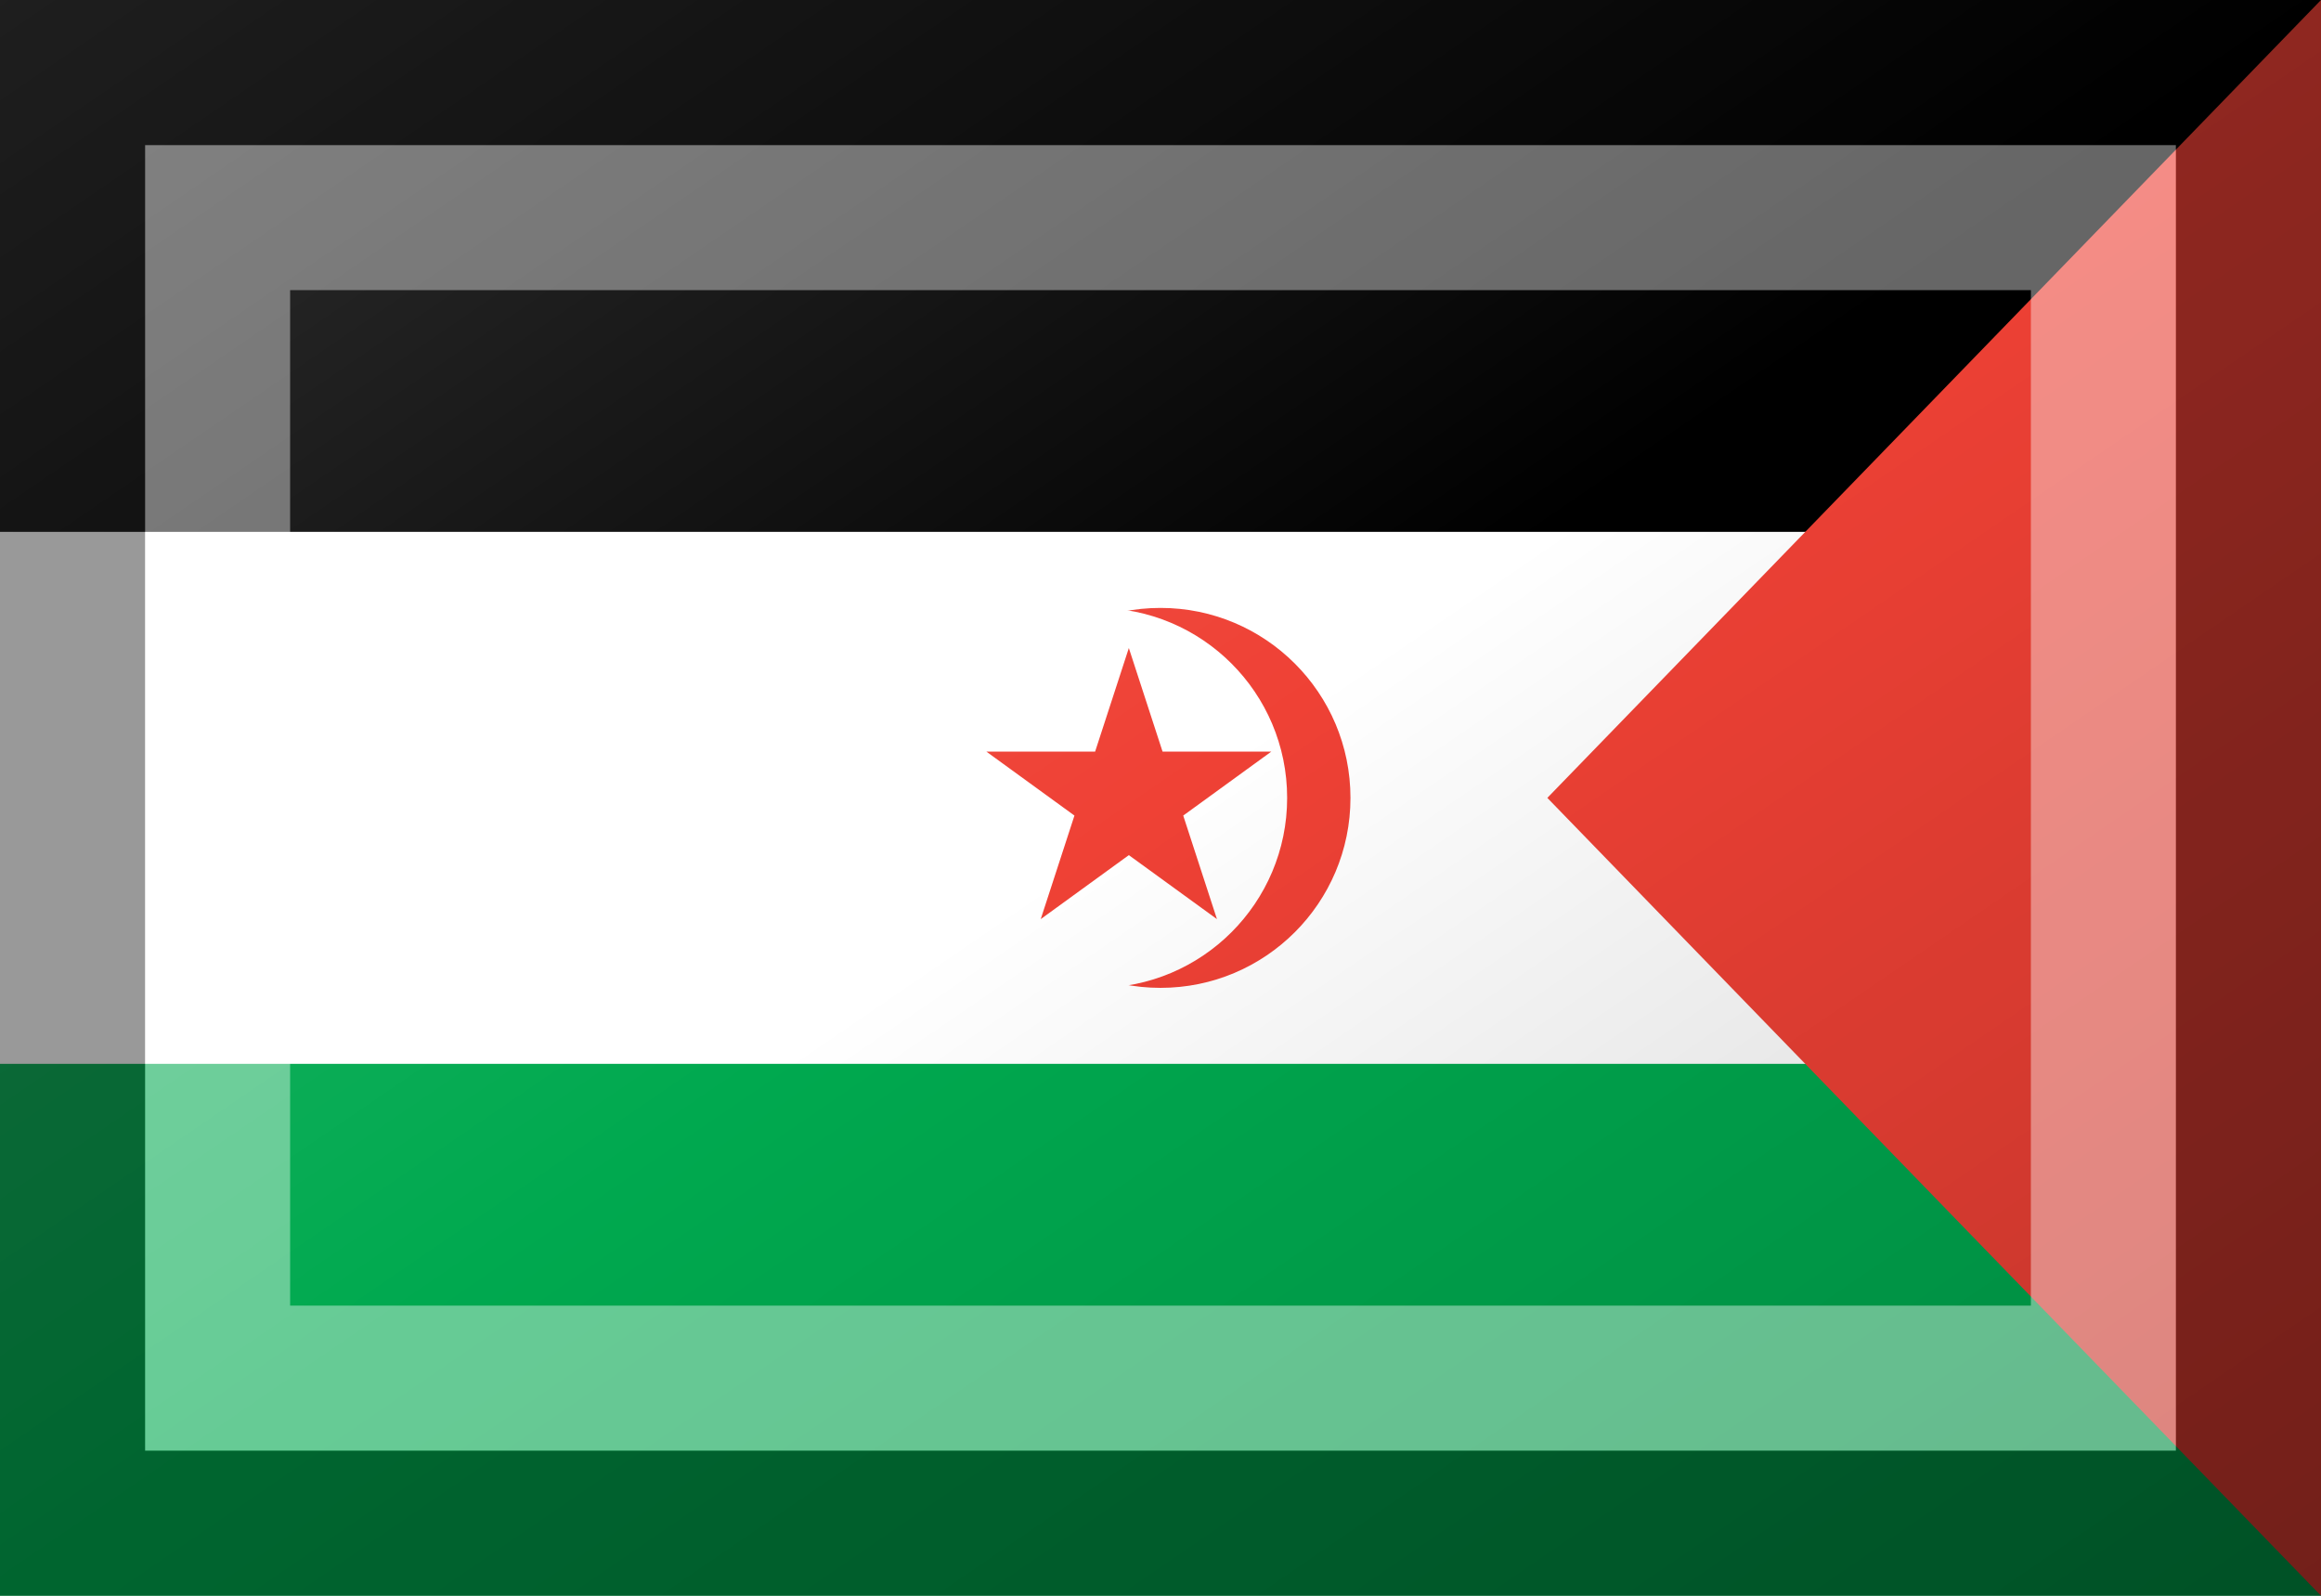
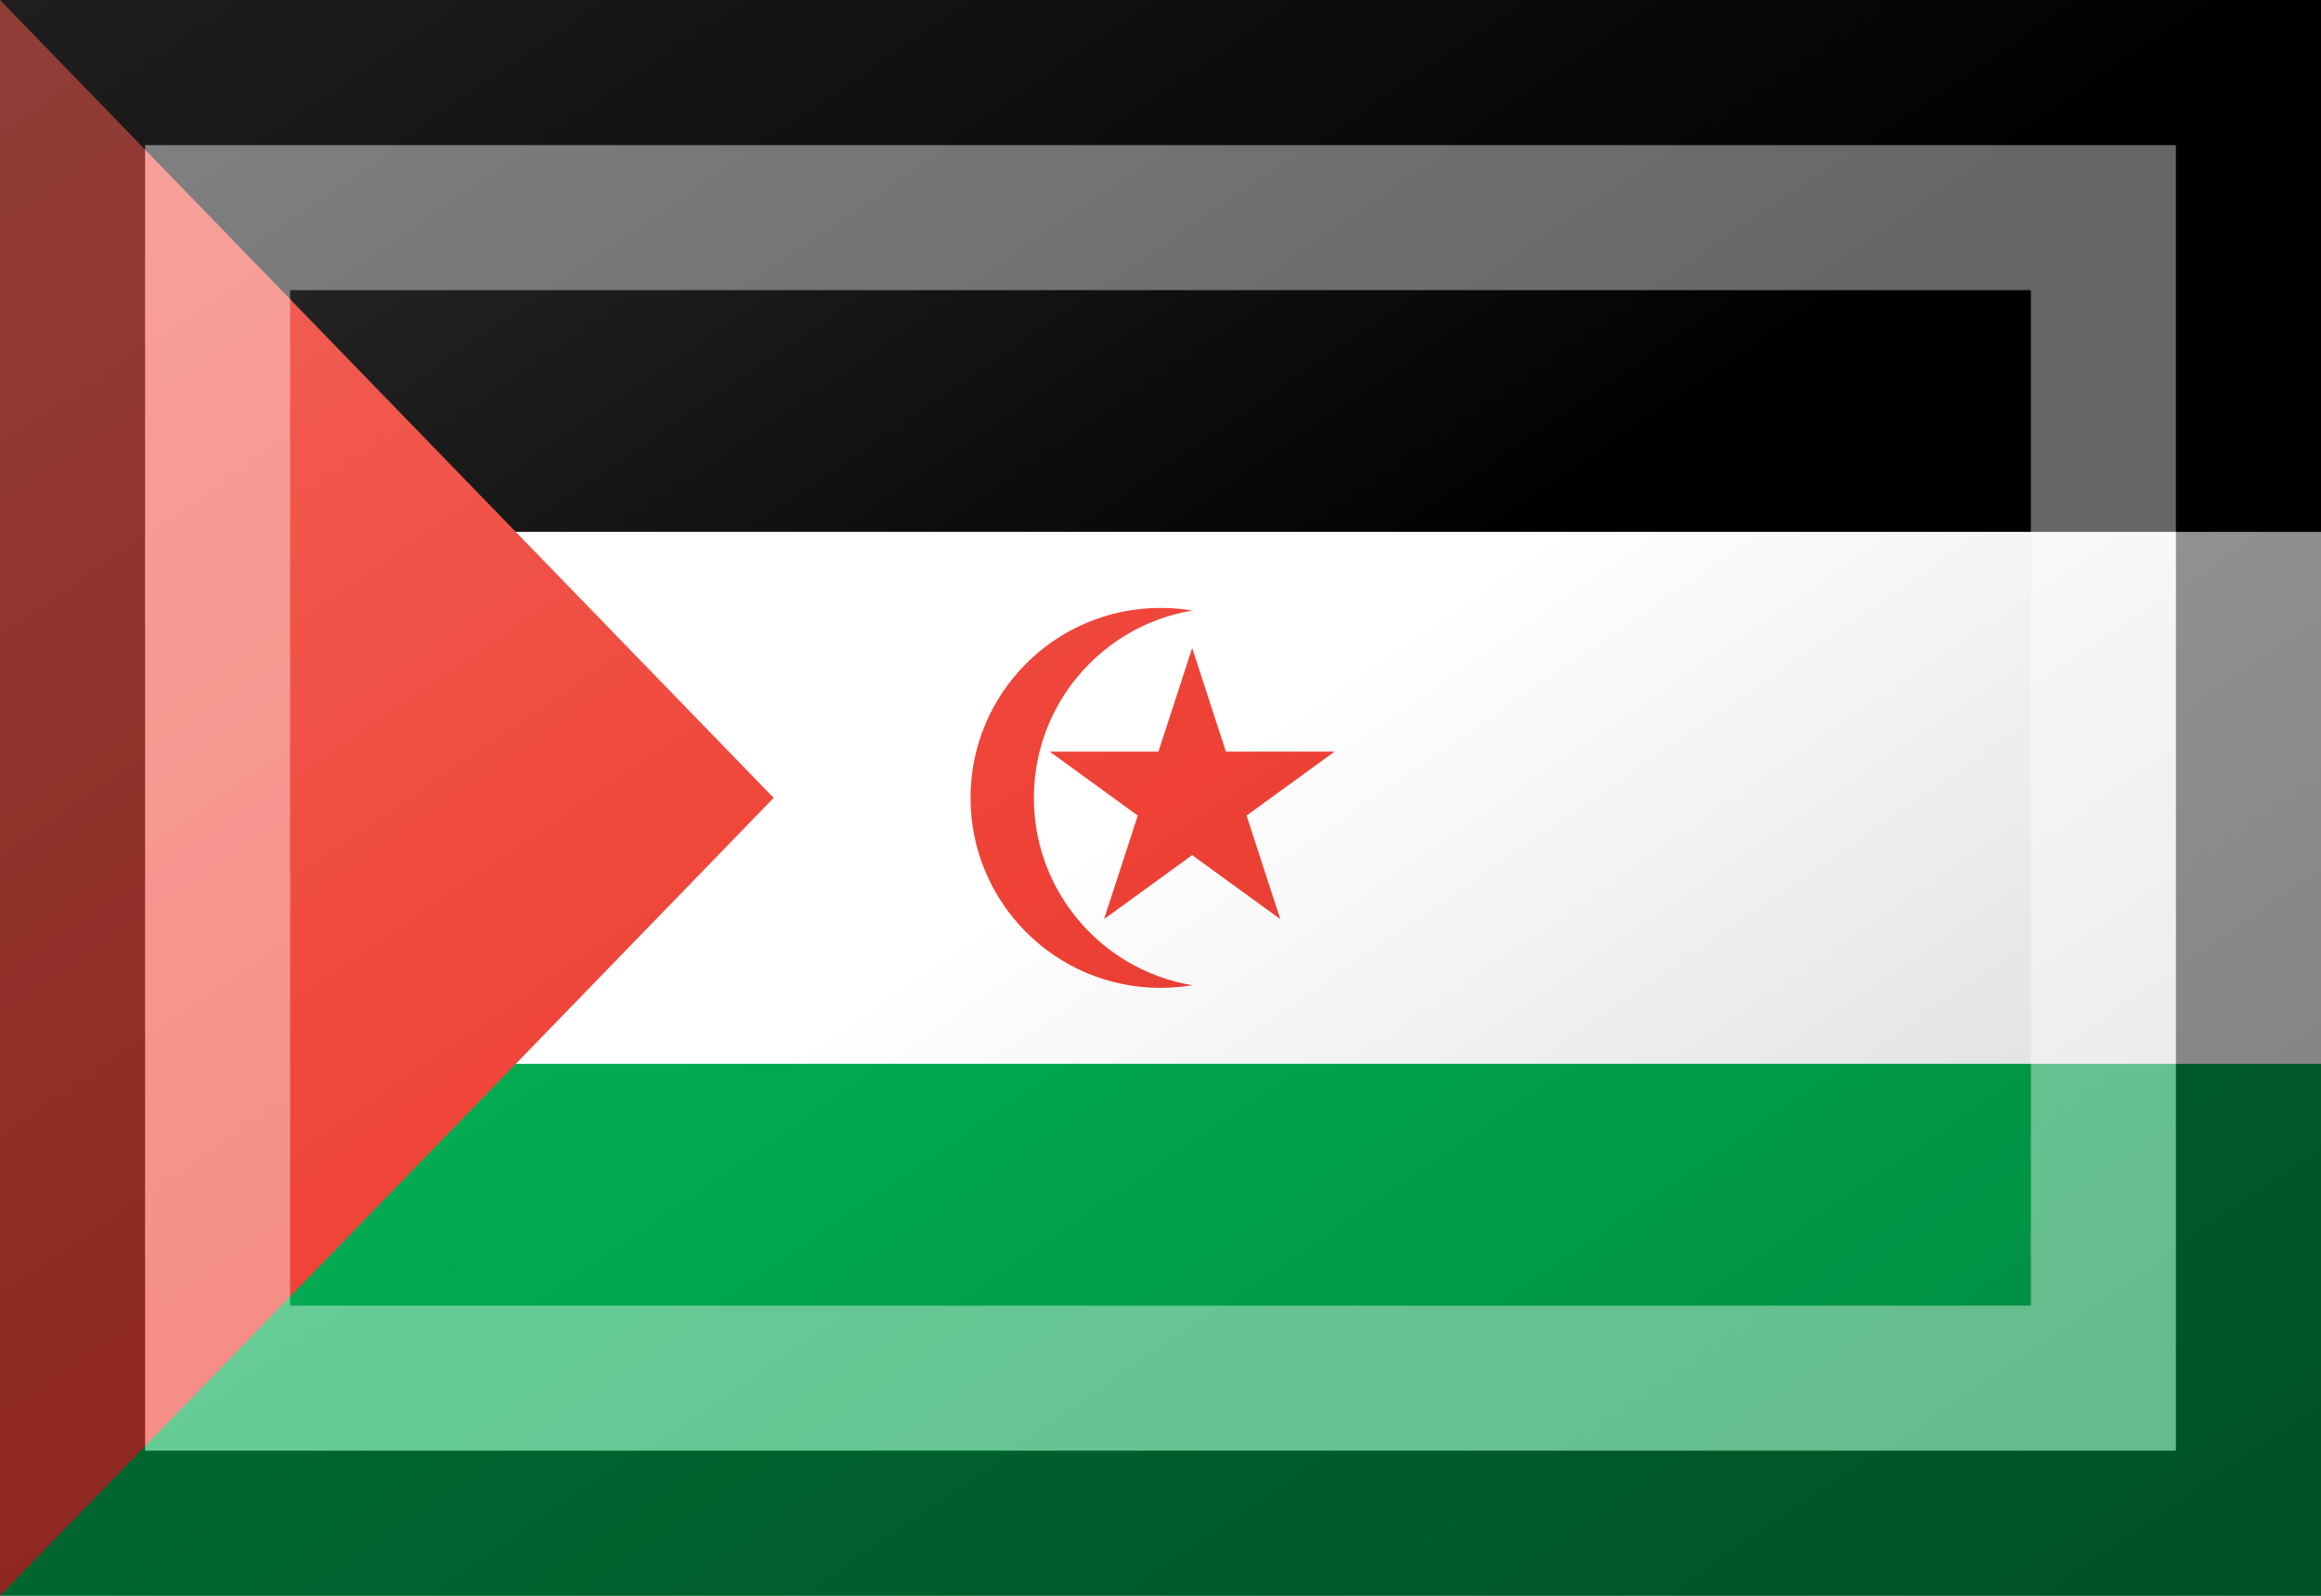
<svg xmlns="http://www.w3.org/2000/svg" xmlns:xlink="http://www.w3.org/1999/xlink" version="1.1" width="576" height="396" viewBox="0 0 576 396">
  <style>
.black{fill:rgb(0,0,0);}
.green{fill:rgb(0,169,79);}
.red{fill:rgb(239,65,53);}
.white{fill:rgb(255,255,255);}
</style>
  <defs>
    <path id="star" d="M 0.0 -1.0 L 0.225 -0.309 L 0.951 -0.309 L 0.363 0.118 L 0.588 0.809 L 0.0 0.382 L -0.588 0.809 L -0.363 0.118 L -0.951 -0.309 L -0.225 -0.309 Z" />
    <linearGradient id="glaze" x1="0%" y1="0%" x2="100%" y2="100%">
      <stop offset="0%" stop-color="rgb(255,255,255)" stop-opacity="0.2" />
      <stop offset="49.999%" stop-color="rgb(255,255,255)" stop-opacity="0.0" />
      <stop offset="50.001%" stop-color="rgb(0,0,0)" stop-opacity="0.0" />
      <stop offset="100%" stop-color="rgb(0,0,0)" stop-opacity="0.2" />
    </linearGradient>
  </defs>
  <g>
    <g>
      <rect x="0" y="0" width="576" height="132" class="black" />
      <rect x="0" y="132" width="576" height="132" class="white" />
      <rect x="0" y="264" width="576" height="132" class="green" />
    </g>
-     <path d="M 576 0 L 576 396 L 384 198 Z" class="red" />
+     <path d="M 0 0 L 0 396 L 192 198 Z" class="red" />
    <ellipse cx="288" cy="198" rx="47.143" ry="47.143" class="red" />
-     <ellipse cx="272.286" cy="198" rx="47.143" ry="47.143" class="white" />
-     <use xlink:href="#star" transform="translate(280.1429 198) scale(37.1863 37.1863) rotate(0)" class="red" />
+     <ellipse cx="303.714" cy="198" rx="47.143" ry="47.143" class="white" />
+     <use xlink:href="#star" transform="translate(295.8571 198) scale(37.1863 37.1863) rotate(0)" class="red" />
  </g>
  <g>
    <rect x="0" y="0" width="576" height="396" fill="url(#glaze)" />
    <path d="M 36 36 L 540 36 L 540 360 L 36 360 Z M 72 72 L 72 324 L 504 324 L 504 72 Z" fill="rgb(255,255,255)" opacity="0.4" />
    <path d="M 0 0 L 576 0 L 576 396 L 0 396 Z M 36 36 L 36 360 L 540 360 L 540 36 Z" fill="rgb(0,0,0)" opacity="0.4" />
  </g>
</svg>
